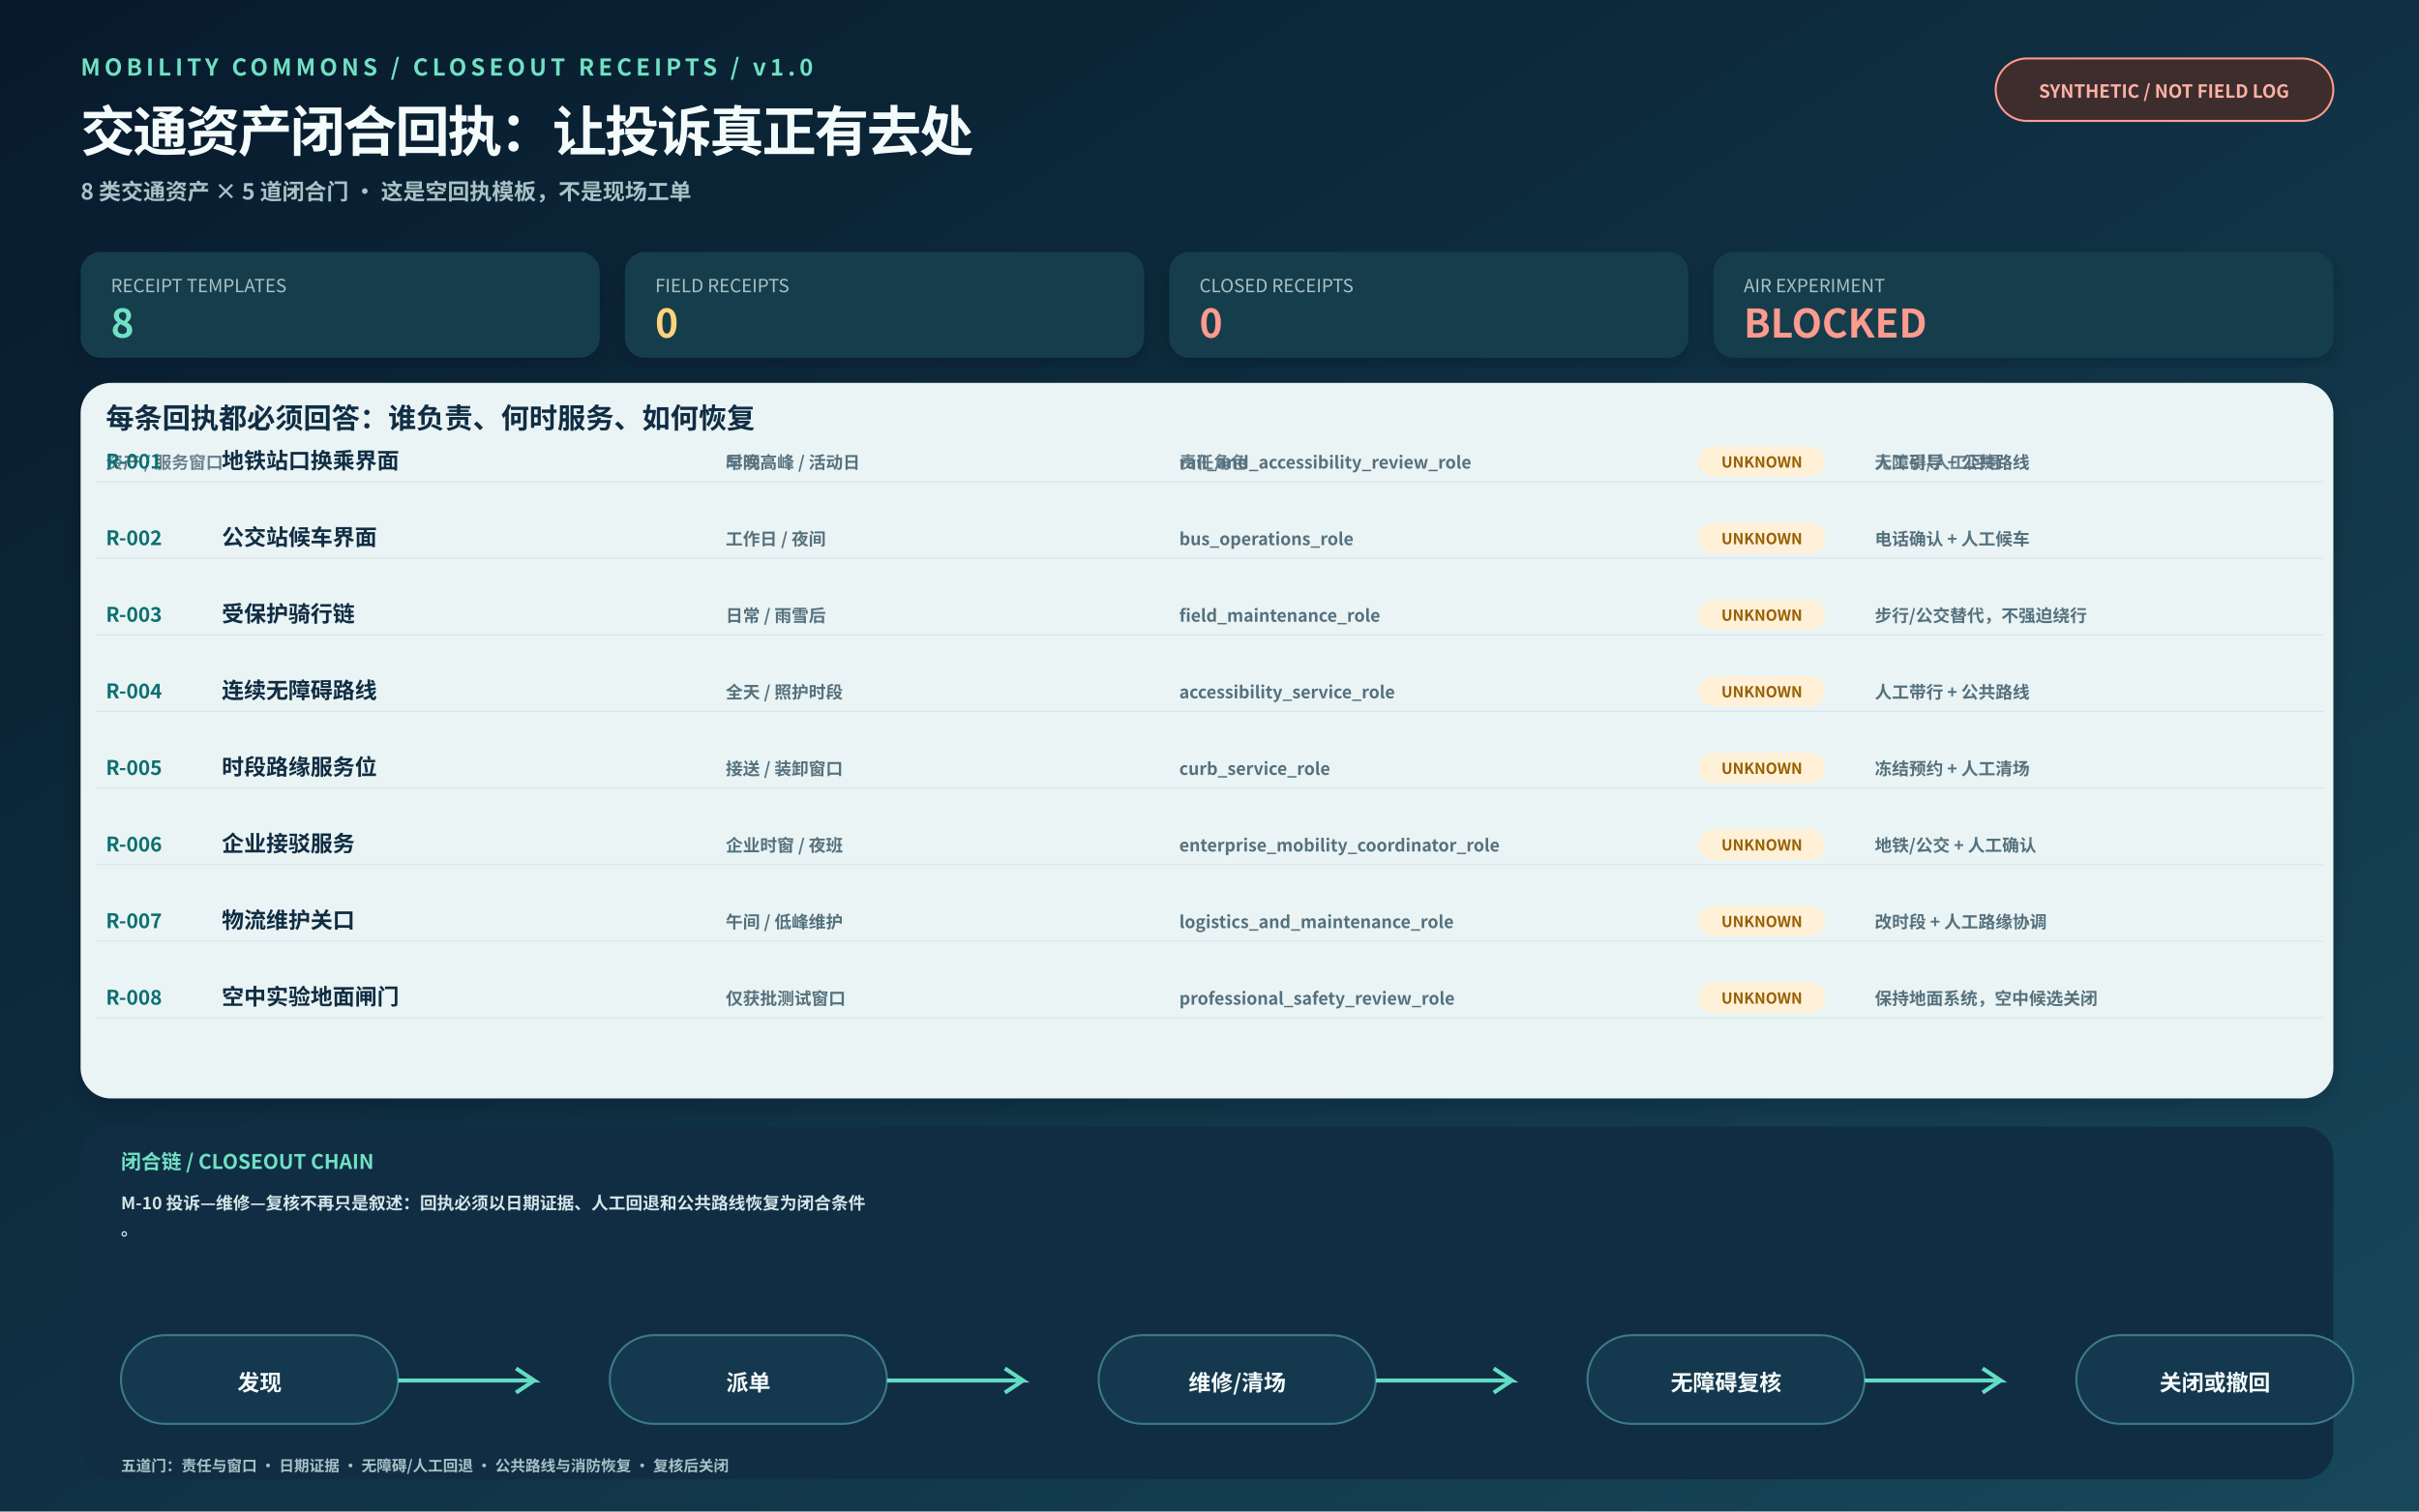
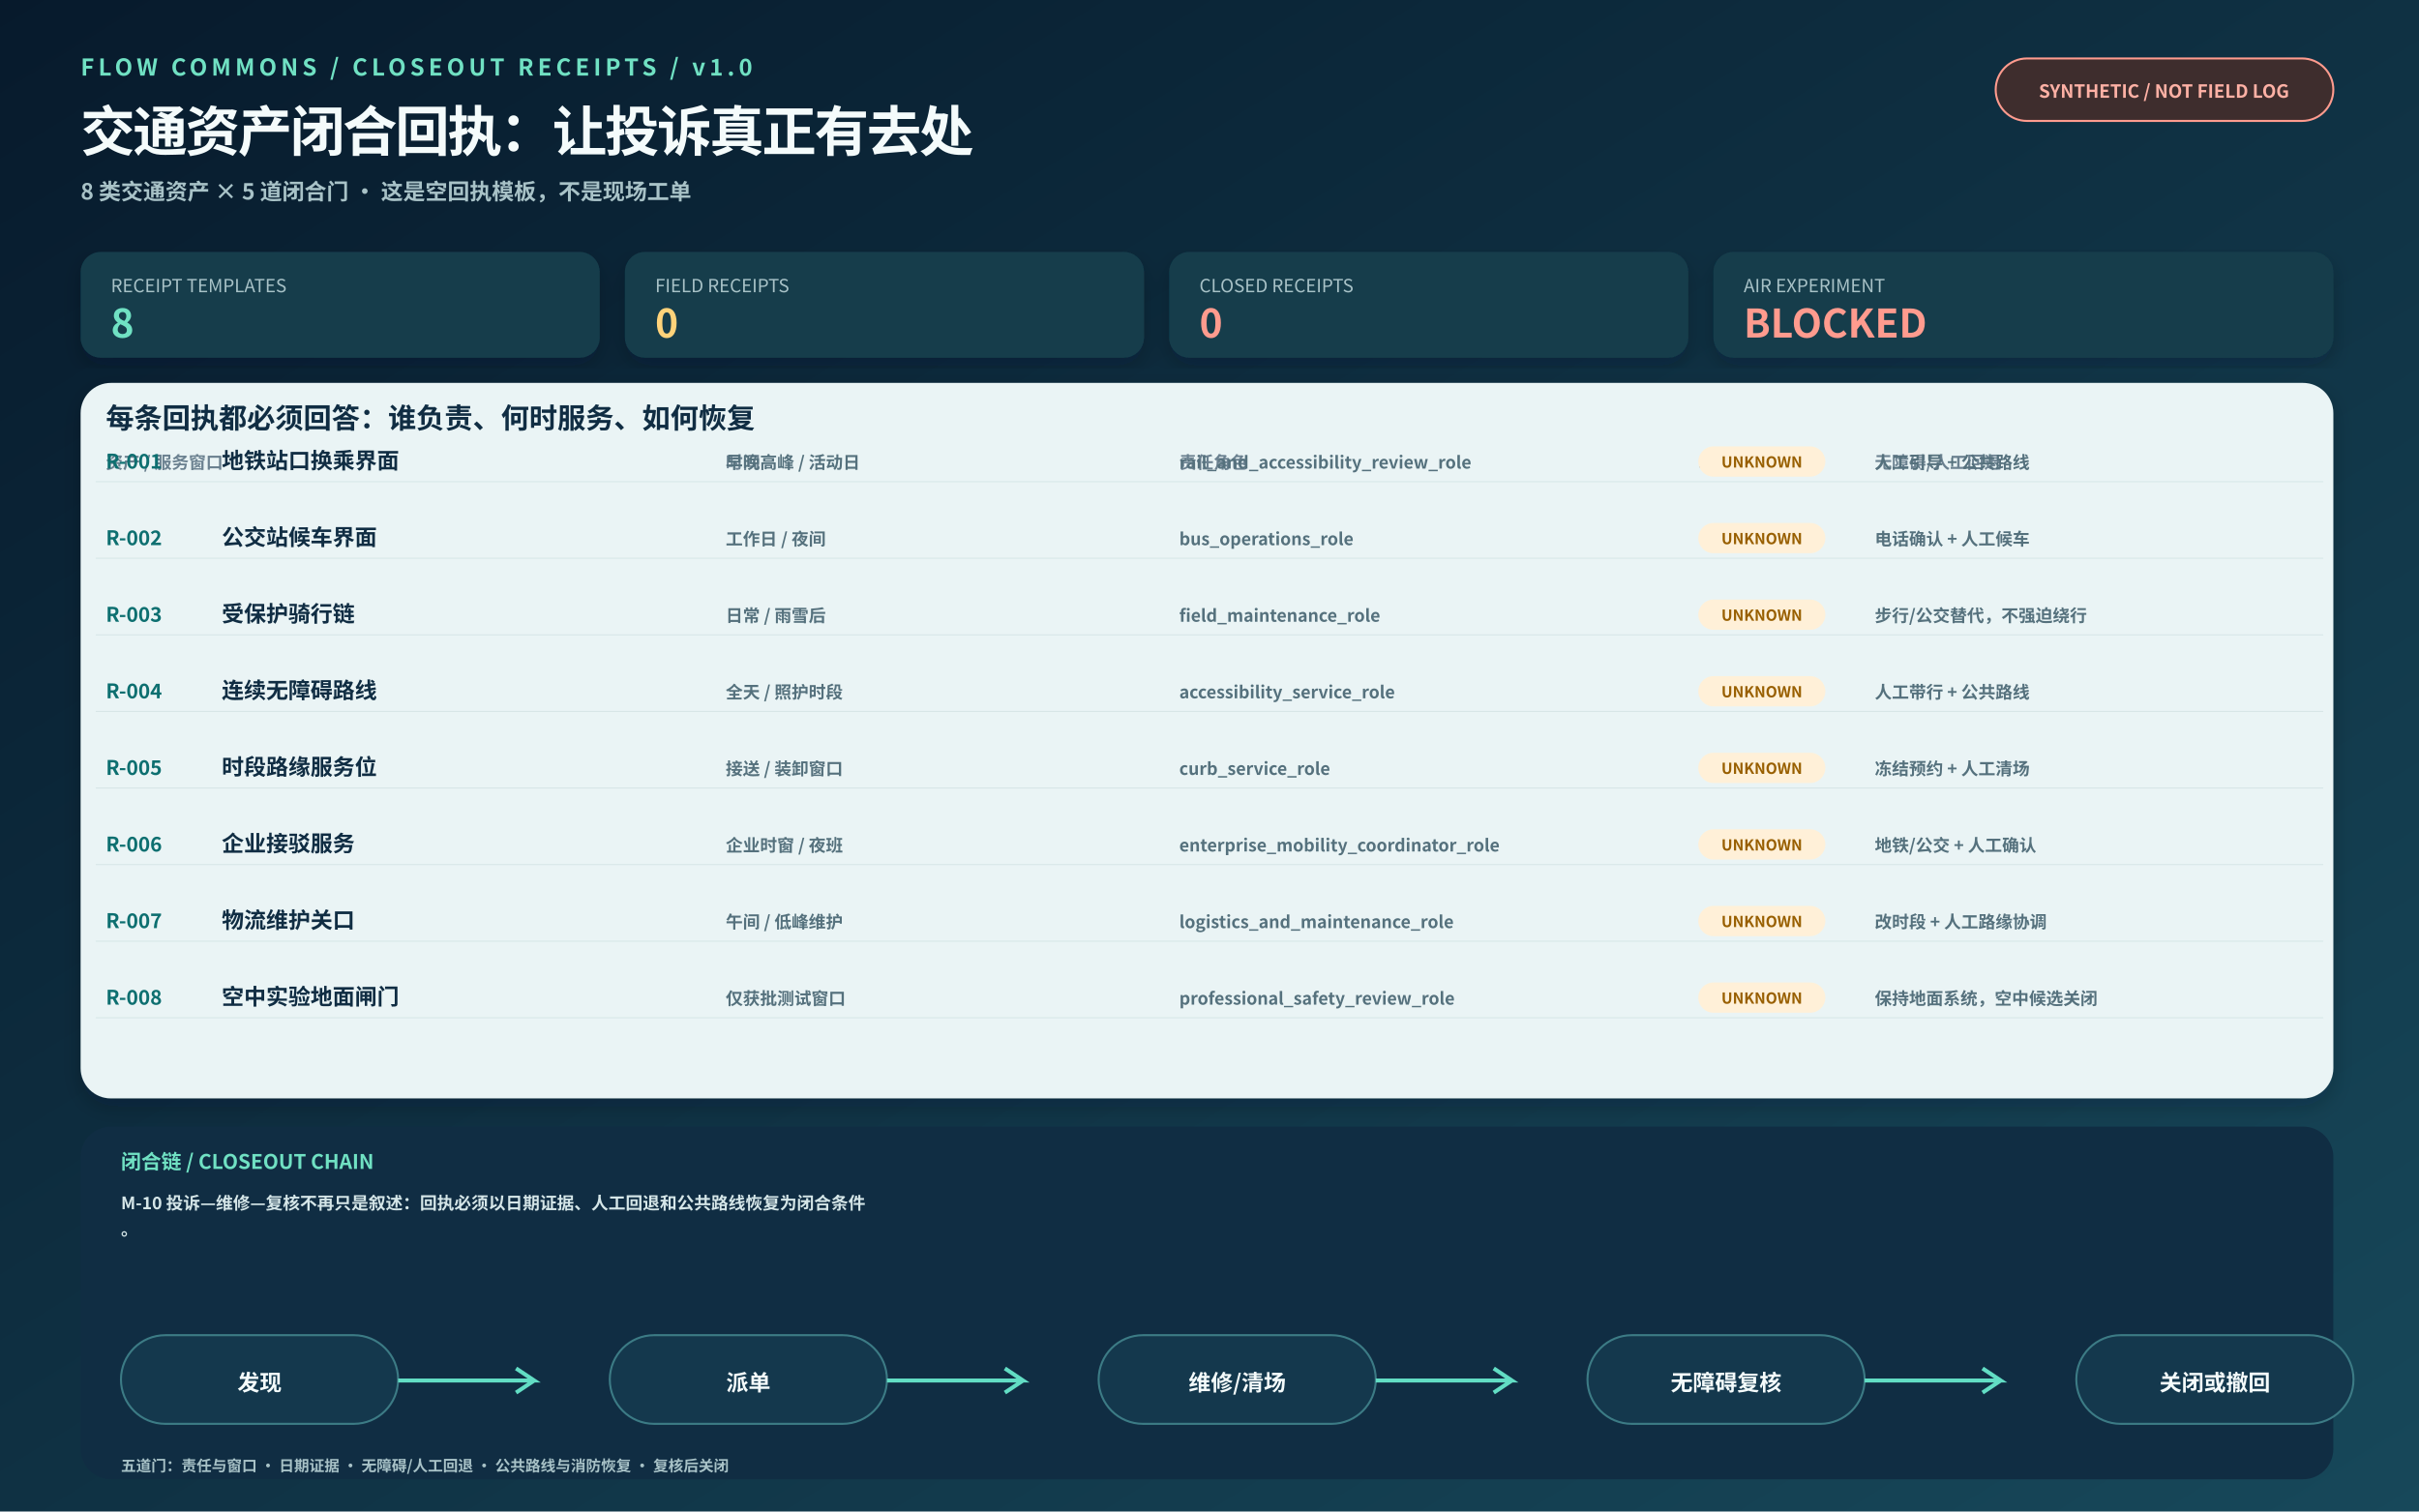
<svg xmlns="http://www.w3.org/2000/svg" width="2400" height="1500" viewBox="0 0 2400 1500" role="img" aria-labelledby="title desc">
  <defs>
    <linearGradient id="bg" x1="0" y1="0" x2="1" y2="1">
      <stop offset="0" stop-color="#071a2c" />
      <stop offset="1" stop-color="#17485a" />
    </linearGradient>
    <filter id="shadow" x="-10%" y="-10%" width="120%" height="120%">
      <feDropShadow dx="0" dy="8" stdDeviation="10" flood-color="#00111f" flood-opacity=".22" />
    </filter>
    <style>.sans{font-family:"PingFang SC","Noto Sans CJK SC","Helvetica Neue",Arial,sans-serif}.title{font-size:54px;font-weight:900;letter-spacing:-2px}.muted{font-size:22px;font-weight:600}.row{font-size:22px;font-weight:850}.small{font-size:17px;font-weight:600}.id{font-size:20px;font-weight:900}.status{font-size:15px;font-weight:900}.chain{font-size:22px;font-weight:850}</style>
  </defs>
  <rect width="2400" height="1500" fill="url(#bg)" />
-   <text x="80" y="75" class="sans" font-size="23" font-weight="900" letter-spacing="4" fill="#70e1c3">MOBILITY COMMONS / CLOSEOUT RECEIPTS / v1.0</text>
+   <text x="80" y="75" class="sans" font-size="23" font-weight="900" letter-spacing="4" fill="#70e1c3">FLOW COMMONS / CLOSEOUT RECEIPTS / v1.0</text>
  <text x="80" y="150" class="sans title" fill="#f4fbfb">交通资产闭合回执：让投诉真正有去处</text>
  <text x="80" y="198" class="sans muted" fill="#a8c2c7">8 类交通资产 × 5 道闭合门 · 这是空回执模板，不是现场工单</text>
  <rect x="1980" y="58" width="335" height="62" rx="31" fill="#3e2d2d" stroke="#ff9b8e" stroke-width="2" />
  <text x="2147" y="97" text-anchor="middle" class="sans" font-size="18" font-weight="900" fill="#ffb1a5">SYNTHETIC / NOT FIELD LOG</text>
  <g filter="url(#shadow)">
    <rect x="80" y="250" width="515" height="105" rx="20" fill="#143c4c" />
    <rect x="620" y="250" width="515" height="105" rx="20" fill="#143c4c" />
    <rect x="1160" y="250" width="515" height="105" rx="20" fill="#143c4c" />
    <rect x="1700" y="250" width="615" height="105" rx="20" fill="#143c4c" />
  </g>
  <text x="110" y="290" class="sans" font-size="18" fill="#a8c2c7">RECEIPT TEMPLATES</text>
  <text x="110" y="335" class="sans" font-size="39" font-weight="900" fill="#70e1c3">8</text>
  <text x="650" y="290" class="sans" font-size="18" fill="#a8c2c7">FIELD RECEIPTS</text>
  <text x="650" y="335" class="sans" font-size="39" font-weight="900" fill="#ffd37a">0</text>
  <text x="1190" y="290" class="sans" font-size="18" fill="#a8c2c7">CLOSED RECEIPTS</text>
  <text x="1190" y="335" class="sans" font-size="39" font-weight="900" fill="#ff9b8e">0</text>
  <text x="1730" y="290" class="sans" font-size="18" fill="#a8c2c7">AIR EXPERIMENT</text>
  <text x="1730" y="335" class="sans" font-size="39" font-weight="900" fill="#ff9b8e">BLOCKED</text>
  <rect x="80" y="380" width="2235" height="710" rx="30" fill="#eaf4f5" filter="url(#shadow)" />
  <text x="105" y="425" class="sans" font-size="28" font-weight="900" fill="#102d43">每条回执都必须回答：谁负责、何时服务、如何恢复</text>
  <text x="105" y="465" class="sans small" fill="#6b8190">资产 / 服务窗口</text>
  <text x="720" y="465" class="sans small" fill="#6b8190">时间</text>
  <text x="1170" y="465" class="sans small" fill="#6b8190">责任角色</text>
  <text x="1685" y="465" class="sans small" fill="#6b8190">STATE</text>
  <text x="1860" y="465" class="sans small" fill="#6b8190">无障碍/人工回退</text>
  <g>
    <line x1="95" y1="478" x2="2305" y2="478" stroke="#d6e6e7" stroke-width="1" />
    <text x="105" y="465" class="sans id" fill="#0d6f70">R-001</text>
    <text x="220" y="465" class="sans row" fill="#102d43">地铁站口换乘界面</text>
    <text x="720" y="465" class="sans small" fill="#55717d">早晚高峰 / 活动日</text>
    <text x="1170" y="465" class="sans small" fill="#55717d">rail_and_accessibility_review_role</text>
    <rect x="1685" y="443" width="126" height="30" rx="15" fill="#fff0d8" />
    <text x="1748" y="464" text-anchor="middle" class="sans status" fill="#985f00">UNKNOWN</text>
    <text x="1860" y="465" class="sans small" fill="#55717d">人工引导 + 公共路线</text>
  </g>
  <g>
    <line x1="95" y1="554" x2="2305" y2="554" stroke="#d6e6e7" stroke-width="1" />
    <text x="105" y="541" class="sans id" fill="#0d6f70">R-002</text>
    <text x="220" y="541" class="sans row" fill="#102d43">公交站候车界面</text>
    <text x="720" y="541" class="sans small" fill="#55717d">工作日 / 夜间</text>
    <text x="1170" y="541" class="sans small" fill="#55717d">bus_operations_role</text>
    <rect x="1685" y="519" width="126" height="30" rx="15" fill="#fff0d8" />
    <text x="1748" y="540" text-anchor="middle" class="sans status" fill="#985f00">UNKNOWN</text>
    <text x="1860" y="541" class="sans small" fill="#55717d">电话确认 + 人工候车</text>
  </g>
  <g>
    <line x1="95" y1="630" x2="2305" y2="630" stroke="#d6e6e7" stroke-width="1" />
    <text x="105" y="617" class="sans id" fill="#0d6f70">R-003</text>
    <text x="220" y="617" class="sans row" fill="#102d43">受保护骑行链</text>
    <text x="720" y="617" class="sans small" fill="#55717d">日常 / 雨雪后</text>
    <text x="1170" y="617" class="sans small" fill="#55717d">field_maintenance_role</text>
    <rect x="1685" y="595" width="126" height="30" rx="15" fill="#fff0d8" />
    <text x="1748" y="616" text-anchor="middle" class="sans status" fill="#985f00">UNKNOWN</text>
    <text x="1860" y="617" class="sans small" fill="#55717d">步行/公交替代，不强迫绕行</text>
  </g>
  <g>
    <line x1="95" y1="706" x2="2305" y2="706" stroke="#d6e6e7" stroke-width="1" />
    <text x="105" y="693" class="sans id" fill="#0d6f70">R-004</text>
    <text x="220" y="693" class="sans row" fill="#102d43">连续无障碍路线</text>
    <text x="720" y="693" class="sans small" fill="#55717d">全天 / 照护时段</text>
    <text x="1170" y="693" class="sans small" fill="#55717d">accessibility_service_role</text>
    <rect x="1685" y="671" width="126" height="30" rx="15" fill="#fff0d8" />
    <text x="1748" y="692" text-anchor="middle" class="sans status" fill="#985f00">UNKNOWN</text>
    <text x="1860" y="693" class="sans small" fill="#55717d">人工带行 + 公共路线</text>
  </g>
  <g>
    <line x1="95" y1="782" x2="2305" y2="782" stroke="#d6e6e7" stroke-width="1" />
    <text x="105" y="769" class="sans id" fill="#0d6f70">R-005</text>
    <text x="220" y="769" class="sans row" fill="#102d43">时段路缘服务位</text>
    <text x="720" y="769" class="sans small" fill="#55717d">接送 / 装卸窗口</text>
    <text x="1170" y="769" class="sans small" fill="#55717d">curb_service_role</text>
    <rect x="1685" y="747" width="126" height="30" rx="15" fill="#fff0d8" />
    <text x="1748" y="768" text-anchor="middle" class="sans status" fill="#985f00">UNKNOWN</text>
    <text x="1860" y="769" class="sans small" fill="#55717d">冻结预约 + 人工清场</text>
  </g>
  <g>
    <line x1="95" y1="858" x2="2305" y2="858" stroke="#d6e6e7" stroke-width="1" />
    <text x="105" y="845" class="sans id" fill="#0d6f70">R-006</text>
    <text x="220" y="845" class="sans row" fill="#102d43">企业接驳服务</text>
    <text x="720" y="845" class="sans small" fill="#55717d">企业时窗 / 夜班</text>
    <text x="1170" y="845" class="sans small" fill="#55717d">enterprise_mobility_coordinator_role</text>
    <rect x="1685" y="823" width="126" height="30" rx="15" fill="#fff0d8" />
    <text x="1748" y="844" text-anchor="middle" class="sans status" fill="#985f00">UNKNOWN</text>
    <text x="1860" y="845" class="sans small" fill="#55717d">地铁/公交 + 人工确认</text>
  </g>
  <g>
    <line x1="95" y1="934" x2="2305" y2="934" stroke="#d6e6e7" stroke-width="1" />
    <text x="105" y="921" class="sans id" fill="#0d6f70">R-007</text>
    <text x="220" y="921" class="sans row" fill="#102d43">物流维护关口</text>
    <text x="720" y="921" class="sans small" fill="#55717d">午间 / 低峰维护</text>
    <text x="1170" y="921" class="sans small" fill="#55717d">logistics_and_maintenance_role</text>
    <rect x="1685" y="899" width="126" height="30" rx="15" fill="#fff0d8" />
    <text x="1748" y="920" text-anchor="middle" class="sans status" fill="#985f00">UNKNOWN</text>
    <text x="1860" y="921" class="sans small" fill="#55717d">改时段 + 人工路缘协调</text>
  </g>
  <g>
    <line x1="95" y1="1010" x2="2305" y2="1010" stroke="#d6e6e7" stroke-width="1" />
    <text x="105" y="997" class="sans id" fill="#0d6f70">R-008</text>
    <text x="220" y="997" class="sans row" fill="#102d43">空中实验地面闸门</text>
    <text x="720" y="997" class="sans small" fill="#55717d">仅获批测试窗口</text>
    <text x="1170" y="997" class="sans small" fill="#55717d">professional_safety_review_role</text>
    <rect x="1685" y="975" width="126" height="30" rx="15" fill="#fff0d8" />
    <text x="1748" y="996" text-anchor="middle" class="sans status" fill="#985f00">UNKNOWN</text>
    <text x="1860" y="997" class="sans small" fill="#55717d">保持地面系统，空中候选关闭</text>
  </g>
  <rect x="80" y="1118" width="2235" height="350" rx="30" fill="#102d43" />
  <text x="120" y="1160" class="sans" font-size="20" font-weight="900" fill="#70e1c3">闭合链 / CLOSEOUT CHAIN</text>
  <text x="120" y="1200" class="sans small" fill="#d5e6e8">M-10 投诉—维修—复核不再只是叙述：回执必须以日期证据、人工回退和公共路线恢复为闭合条件</text>
  <text x="120" y="1226" class="sans small" fill="#d5e6e8">。</text>
  <g>
    <rect x="120" y="1325" width="275" height="88" rx="44" fill="#14384d" stroke="#3c7b85" stroke-width="2" />
    <text x="257.5" y="1380" text-anchor="middle" class="sans chain" fill="#f4fbfb">发现</text>
    <path d="M395 1370 H530 l-18 -12 M530 1370 l-18 12" fill="none" stroke="#62ddc4" stroke-width="4" />
  </g>
  <g>
    <rect x="605" y="1325" width="275" height="88" rx="44" fill="#14384d" stroke="#3c7b85" stroke-width="2" />
    <text x="742.5" y="1380" text-anchor="middle" class="sans chain" fill="#f4fbfb">派单</text>
    <path d="M880 1370 H1015 l-18 -12 M1015 1370 l-18 12" fill="none" stroke="#62ddc4" stroke-width="4" />
  </g>
  <g>
    <rect x="1090" y="1325" width="275" height="88" rx="44" fill="#14384d" stroke="#3c7b85" stroke-width="2" />
    <text x="1227.5" y="1380" text-anchor="middle" class="sans chain" fill="#f4fbfb">维修/清场</text>
    <path d="M1365 1370 H1500 l-18 -12 M1500 1370 l-18 12" fill="none" stroke="#62ddc4" stroke-width="4" />
  </g>
  <g>
    <rect x="1575" y="1325" width="275" height="88" rx="44" fill="#14384d" stroke="#3c7b85" stroke-width="2" />
    <text x="1712.5" y="1380" text-anchor="middle" class="sans chain" fill="#f4fbfb">无障碍复核</text>
    <path d="M1850 1370 H1985 l-18 -12 M1985 1370 l-18 12" fill="none" stroke="#62ddc4" stroke-width="4" />
  </g>
  <g>
    <rect x="2060" y="1325" width="275" height="88" rx="44" fill="#14384d" stroke="#3c7b85" stroke-width="2" />
    <text x="2197.5" y="1380" text-anchor="middle" class="sans chain" fill="#f4fbfb">关闭或撤回</text>
  </g>
  <text x="120" y="1460" class="sans" font-size="15" font-weight="750" fill="#a8c2c7">五道门：责任与窗口 · 日期证据 · 无障碍/人工回退 · 公共路线与消防恢复 · 复核后关闭</text>
</svg>
